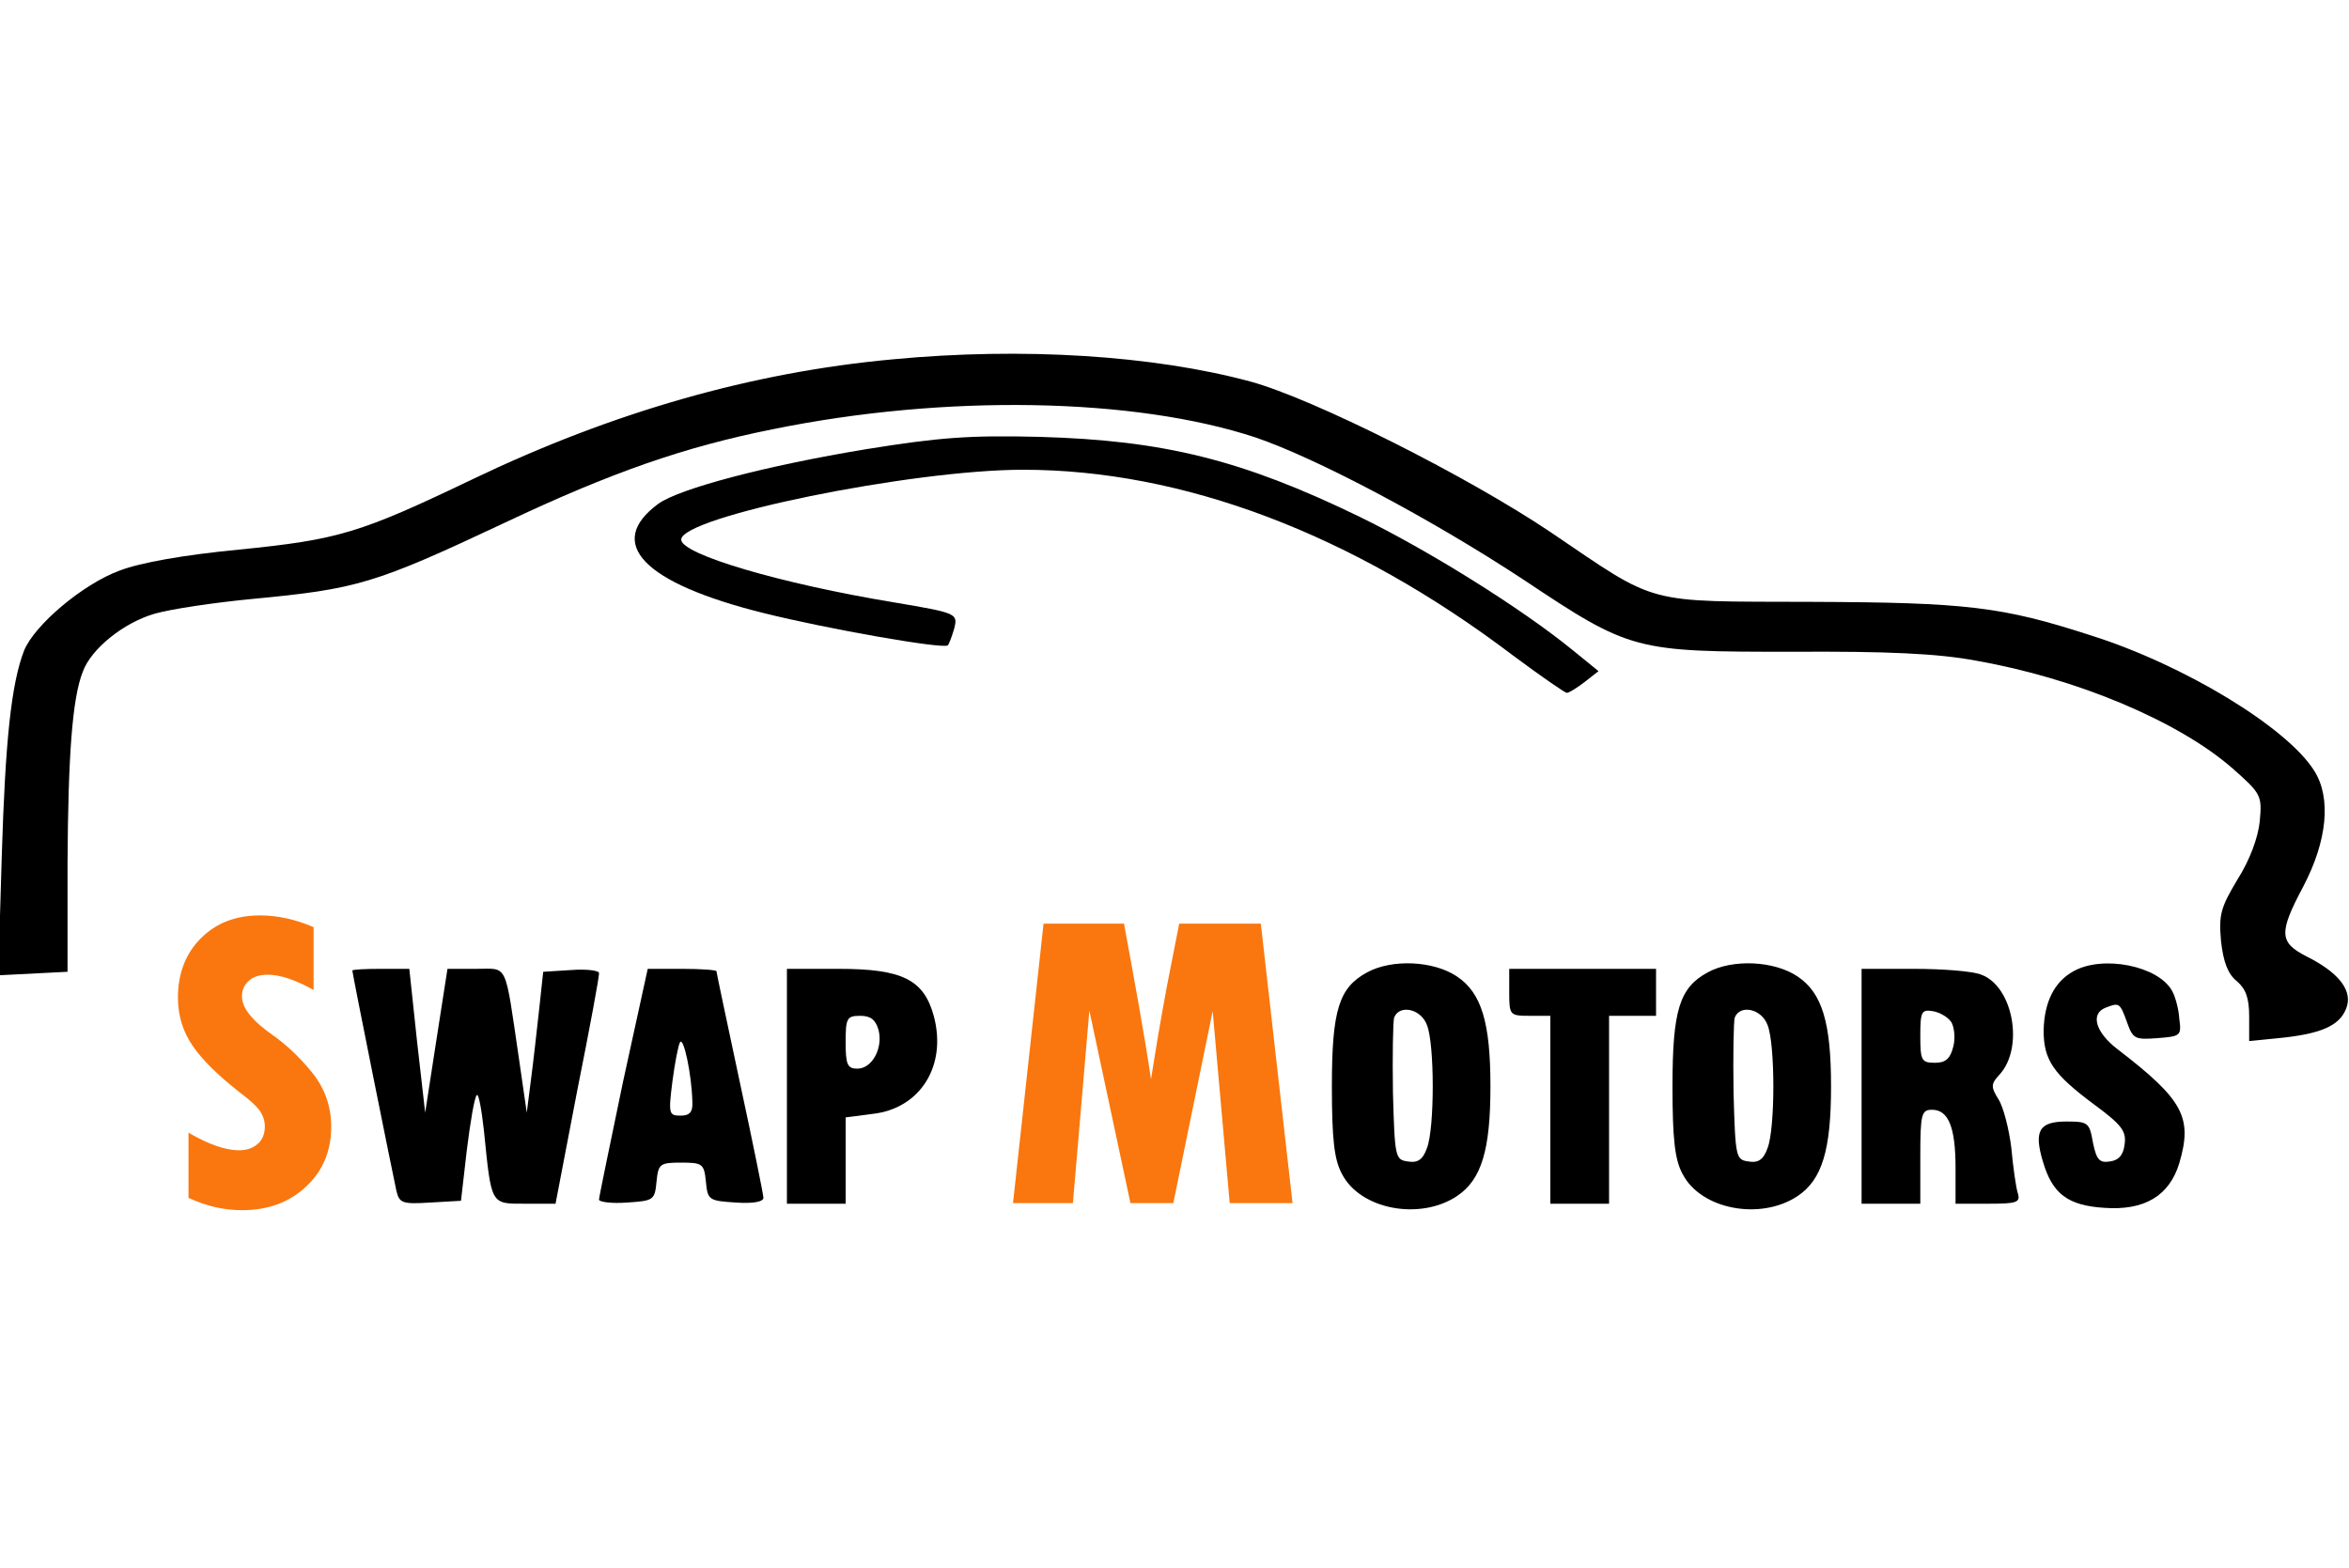
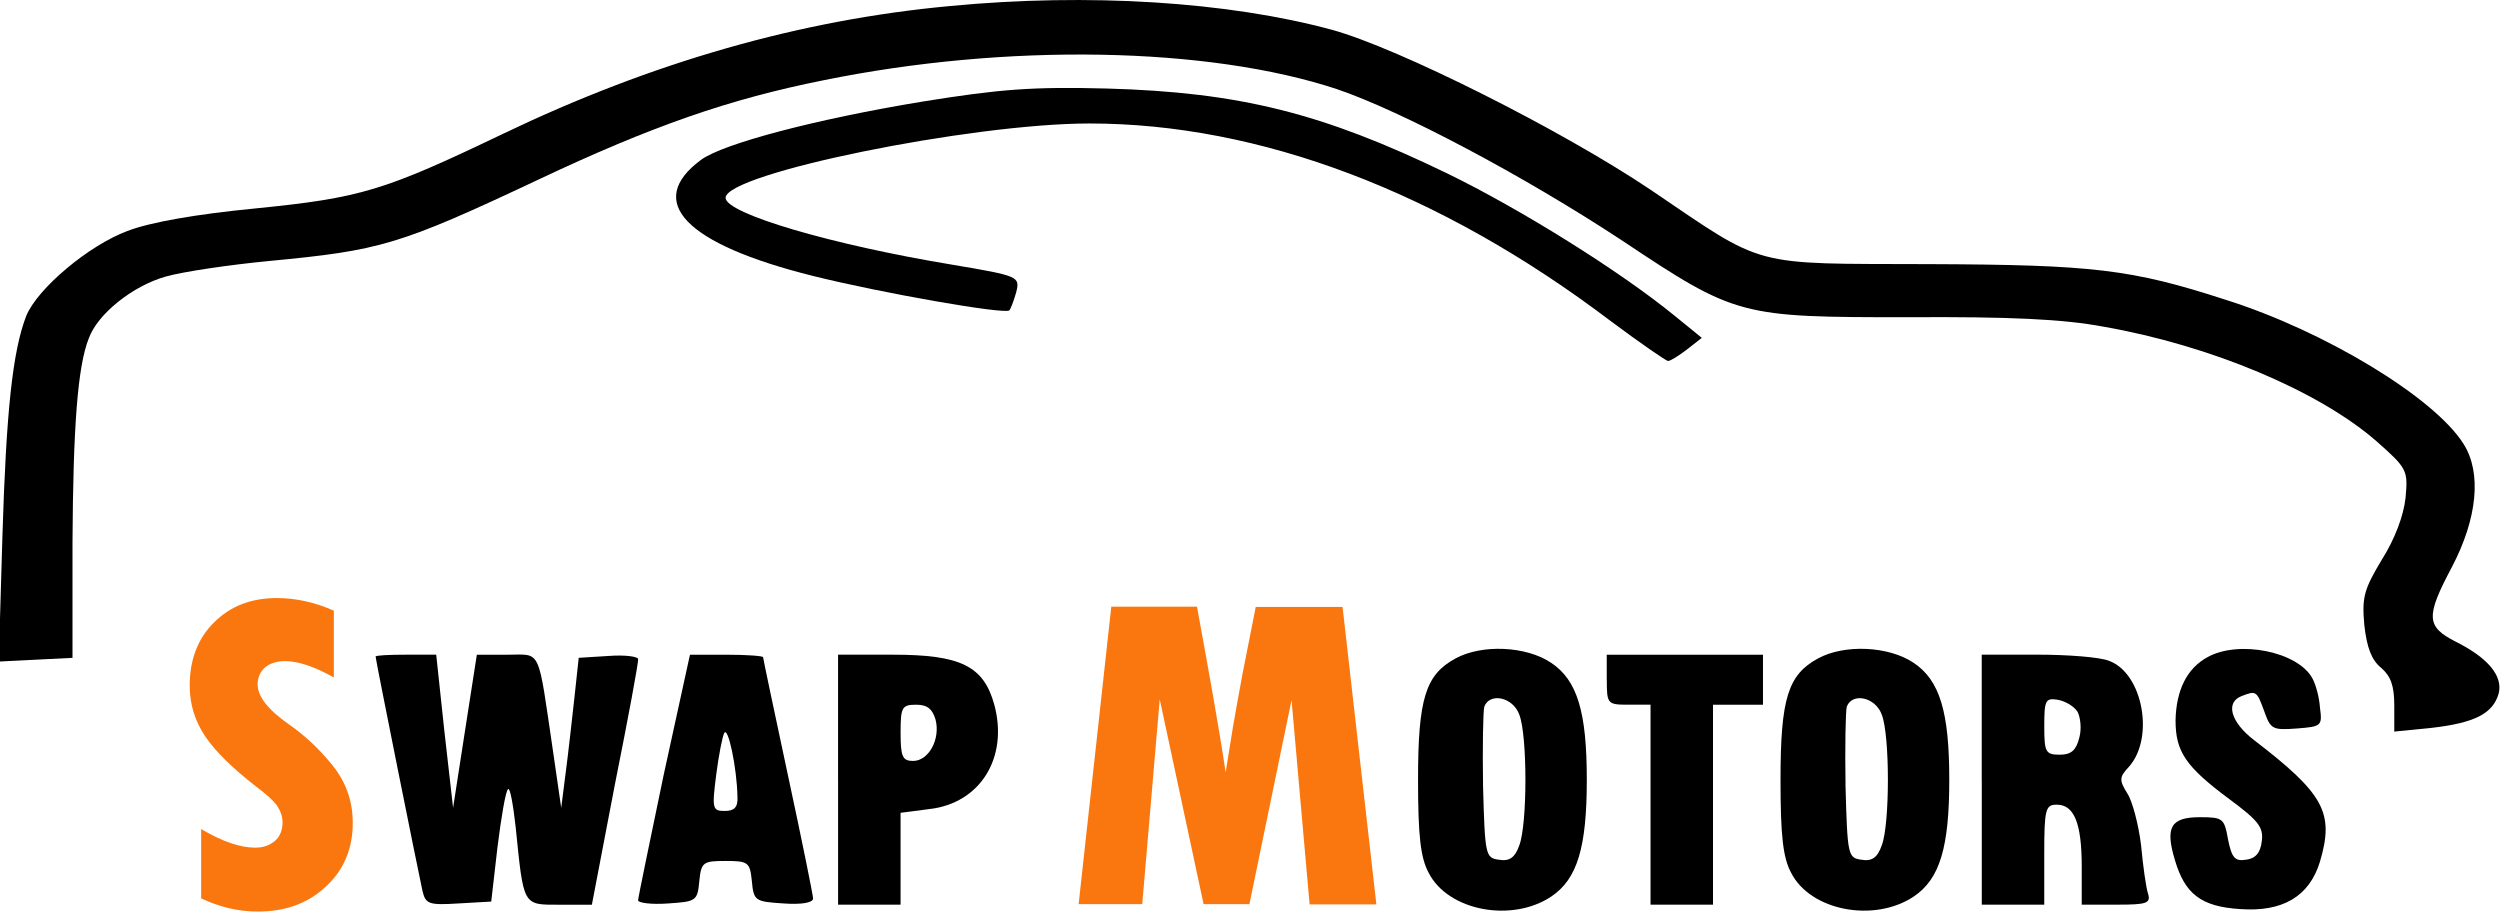
- <svg xmlns="http://www.w3.org/2000/svg" version="1.1" id="Layer_1" x="0px" y="0px" viewBox="0 0 400 267" style="enable-background:new 0 0 400 267;" xml:space="preserve">
+ <svg xmlns="http://www.w3.org/2000/svg" version="1.1" id="Layer_1" x="0px" y="0px" viewBox="0 0 872.4 318.1" style="enable-background:new 0 0 872.4 318.1;" xml:space="preserve">
  <style type="text/css">
	.st0{enable-background:new    ;}
	.st1{fill:#F9770E;}
</style>
  <g transform="translate(0,267) scale(0.1,-0.1)">
-     <path d="M1520,2058c-240-22-477-90-715-204c-192-92-228-103-398-120c-93-9-168-22-204-36c-62-23-144-92-162-136   c-22-57-32-154-38-350l-6-203l59,3l59,3v185c1,182,8,281,26,326c14,39,70,84,123,99c28,8,103,19,166,25c178,17,207,25,430,130   c182,86,306,129,456,159c294,60,616,54,822-14c103-35,298-138,456-242c183-122,189-123,458-123c162,1,248-3,312-15   c172-30,345-103,437-183c50-44,51-47,47-91c-3-28-17-66-38-99c-28-47-32-59-28-104c4-37,12-57,27-69c15-13,21-28,21-60v-42l60,6   c69,8,98,23,107,55c7,28-17,57-69,83c-47,24-48,40-6,119c41,78,48,151,19,197c-46,74-222,181-381,231c-151,49-212,56-475,57   c-288,1-259-7-445,119c-143,96-404,227-510,256C1964,2065,1740,2079,1520,2058z" />
-     <path d="M1475,1905c-170-28-318-67-354-93c-91-67-26-135,179-186c108-27,307-62,314-55c2,2,7,15,11,29c6,25,5,26-102,44   c-194,32-363,82-363,107c0,39,393,119,582,119c272,0,561-109,834-316c47-35,89-64,92-64c4,0,18,9,31,19l23,18l-43,35   c-88,72-247,171-364,228c-200,97-333,130-545,136C1651,1929,1599,1925,1475,1905z" />
-     <path d="M2328,1014c-48-26-60-64-60-194c0-90,4-125,17-149c31-61,133-80,196-38c42,28,57,79,57,187s-15,159-57,187   C2441,1034,2370,1037,2328,1014z M2430,924c13-33,13-175,0-209c-7-20-16-26-33-23c-21,3-22,7-25,117c-1,63,0,121,2,128   C2383,960,2420,952,2430,924z" />
-     <path d="M2908,1014c-48-26-60-64-60-194c0-90,4-125,17-149c31-61,133-80,196-38c42,28,57,79,57,187s-15,159-57,187   C3021,1034,2950,1037,2908,1014z M3010,924c13-33,13-175,0-209c-7-20-16-26-33-23c-21,3-22,7-25,117c-1,63,0,121,2,128   C2963,960,3000,952,3010,924z" />
-     <path d="M3531,1016c-33-18-50-53-51-101c0-50,16-74,86-126c46-34,55-45,52-67c-2-19-10-28-25-30c-18-3-23,3-29,32c-6,34-8,36-45,36   c-47,0-56-16-40-69c16-54,42-74,104-78c68-5,111,20,128,76c23,78,7,108-105,194c-38,29-47,61-20,71c23,9,24,8,36-25   c10-28,13-30,52-27s41,4,37,33c-1,17-7,38-12,47C3676,1025,3581,1044,3531,1016z" />
-     <path d="M600,1017c0-5,69-348,75-375c5-21,10-23,58-20l52,3l10,87c6,48,13,90,17,93c3,3,8-24,12-60c13-128,11-125,70-125h52l37,193   c21,105,38,196,37,200c0,4-21,7-47,5l-48-3l-7-65c-4-36-10-90-14-120l-7-55l-13,90c-25,169-18,155-73,155h-49l-19-122l-19-123   l-14,123l-13,122h-48C622,1020,600,1019,600,1017z" />
-     <path d="M1061,828c-22-106-41-197-41-201s21-7,48-5c45,3,47,4,50,36c3,30,6,32,42,32s39-2,42-32c3-32,5-33,51-36c28-2,47,1,47,8   c0,5-18,94-40,196c-22,103-40,188-40,190s-26,4-58,4h-59L1061,828z M1179,793c1-17-5-23-20-23c-20,0-21,3-14,58c4,31,10,62,13,67   C1164,905,1178,840,1179,793z" />
-     <path d="M1340,820V620h50h50v74v73l46,6c81,9,127,82,104,167c-17,62-54,80-162,80h-88V820z M1496,916c8-31-11-66-36-66   c-17,0-20,7-20,45c0,41,2,45,25,45C1483,940,1491,933,1496,916z" />
-     <path d="M2570,980c0-39,1-40,35-40h35V780V620h50h50v160v160h40h40v40v40h-125h-125V980z" />
-     <path d="M3170,820V620h50h50v80c0,73,2,80,20,80c28,0,40-30,40-99v-61h56c48,0,55,2,50,18c-3,9-8,44-11,77c-4,33-14,71-22,83   c-13,21-13,26,2,42c42,46,23,150-31,170c-14,6-66,10-115,10h-89V820z M3323,929c5-9,7-28,3-42c-5-20-13-27-31-27c-23,0-25,4-25,46   c0,41,2,45,21,42C3303,946,3317,938,3323,929z" />
+     <path d="M3317.1,2649.1c-523.4-48-1040.3-196.3-1559.4-444.9c-418.7-200.6-497.2-224.6-868-261.7c-202.8-19.6-366.4-48-444.9-78.5   c-135.2-50.2-314.1-200.6-353.3-296.6c-48-124.3-69.8-335.9-82.9-763.3L-4.4,361.4l128.7,6.5l128.7,6.5v403.5   c2.2,396.9,17.4,612.8,56.7,711c30.5,85.1,152.7,183.2,268.3,215.9c61.1,17.4,224.6,41.4,362,54.5   c388.2,37.1,451.4,54.5,937.8,283.5c396.9,187.6,667.4,281.3,994.5,346.8c641.2,130.9,1343.4,117.8,1792.7-30.5   c224.6-76.3,649.9-301,994.5-527.8c399.1-266.1,412.2-268.3,998.9-268.3c353.3,2.2,540.9-6.5,680.4-32.7   c375.1-65.4,752.4-224.6,953.1-399.1c109-96,111.2-102.5,102.5-198.5c-6.5-61.1-37.1-143.9-82.9-215.9   c-61.1-102.5-69.8-128.7-61.1-226.8c8.7-80.7,26.2-124.3,58.9-150.5c32.7-28.4,45.8-61.1,45.8-130.9v-91.6l130.9,13.1   c150.5,17.4,213.7,50.2,233.4,120c15.3,61.1-37.1,124.3-150.5,181c-102.5,52.3-104.7,87.2-13.1,259.5   c89.4,170.1,104.7,329.3,41.4,429.6c-100.3,161.4-484.2,394.7-830.9,503.8c-329.3,106.9-462.4,122.1-1035.9,124.3   c-628.1,2.2-564.9-15.3-970.5,259.5c-311.9,209.4-881.1,495.1-1112.3,558.3C4285.5,2664.4,3796.9,2694.9,3317.1,2649.1z" />
+     <path d="M3219,2315.5c-370.8-61.1-693.5-146.1-772-202.8c-198.5-146.1-56.7-294.4,390.4-405.7c235.5-58.9,669.5-135.2,684.8-120   c4.4,4.4,15.3,32.7,24,63.2c13.1,54.5,10.9,56.7-222.5,96c-423.1,69.8-791.7,178.8-791.7,233.4c0,85.1,857.1,259.5,1269.3,259.5   c593.2,0,1223.5-237.7,1818.9-689.2c102.5-76.3,194.1-139.6,200.6-139.6c8.7,0,39.3,19.6,67.6,41.4l50.2,39.3l-93.8,76.3   c-191.9,157-538.7,372.9-793.9,497.2c-436.2,211.5-726.2,283.5-1188.6,296.6C3602.8,2367.8,3489.4,2359.1,3219,2315.5z" />
+     <path d="M5079.3,372.3c-104.7-56.7-130.9-139.6-130.9-423.1c0-196.3,8.7-272.6,37.1-325c67.6-133,290.1-174.5,427.5-82.9   c91.6,61.1,124.3,172.3,124.3,407.8S5504.6,295.9,5413,357C5325.8,415.9,5170.9,422.4,5079.3,372.3z M5301.8,176   c28.4-72,28.4-381.7,0-455.8c-15.3-43.6-34.9-56.7-72-50.2c-45.8,6.5-48,15.3-54.5,255.2c-2.2,137.4,0,263.9,4.4,279.2   C5199.3,254.5,5280,237.1,5301.8,176z" />
+     <path d="M6344.2,372.3c-104.7-56.7-130.9-139.6-130.9-423.1c0-196.3,8.7-272.6,37.1-325c67.6-133,290.1-174.5,427.5-82.9   c91.6,61.1,124.3,172.3,124.3,407.8s-32.7,346.8-124.3,407.8C6590.7,415.9,6435.8,422.4,6344.2,372.3z M6566.7,176   c28.4-72,28.4-381.7,0-455.8c-15.3-43.6-34.9-56.7-72-50.2c-45.8,6.5-48,15.3-54.5,255.2c-2.2,137.4,0,263.9,4.4,279.2   C6464.2,254.5,6544.9,237.1,6566.7,176z" />
+     <path d="M7703,376.6c-72-39.3-109-115.6-111.2-220.3c0-109,34.9-161.4,187.6-274.8c100.3-74.2,120-98.1,113.4-146.1   c-4.4-41.4-21.8-61.1-54.5-65.4c-39.3-6.5-50.2,6.5-63.2,69.8c-13.1,74.2-17.4,78.5-98.1,78.5c-102.5,0-122.1-34.9-87.2-150.5   c34.9-117.8,91.6-161.4,226.8-170.1c148.3-10.9,242.1,43.6,279.2,165.7c50.2,170.1,15.3,235.5-229,423.1   c-82.9,63.2-102.5,133-43.6,154.8c50.2,19.6,52.3,17.4,78.5-54.5c21.8-61.1,28.4-65.4,113.4-58.9c85.1,6.5,89.4,8.7,80.7,72   c-2.2,37.1-15.3,82.9-26.2,102.5C8019.2,396.3,7812,437.7,7703,376.6z" />
+     <path d="M1310.7,378.8c0-10.9,150.5-759,163.6-817.8c10.9-45.8,21.8-50.2,126.5-43.6l113.4,6.5l21.8,189.7   c13.1,104.7,28.4,196.3,37.1,202.8c6.5,6.5,17.4-52.3,26.2-130.9c28.4-279.2,24-272.6,152.7-272.6h113.4L2146-66.1   c45.8,229,82.9,427.5,80.7,436.2c0,8.7-45.8,15.3-102.5,10.9l-104.7-6.5l-15.3-141.8c-8.7-78.5-21.8-196.3-30.5-261.7l-15.3-120   l-28.4,196.3c-54.5,368.6-39.3,338-159.2,338H1664l-41.4-266.1L1581.1-149l-30.5,268.3l-28.4,266.1h-104.7   C1358.7,385.4,1310.7,383.2,1310.7,378.8z" />
+     <path d="M2316.1-33.4c-48-231.2-89.4-429.6-89.4-438.4c0-8.7,45.8-15.3,104.7-10.9c98.1,6.5,102.5,8.7,109,78.5   c6.5,65.4,13.1,69.8,91.6,69.8c78.5,0,85.1-4.4,91.6-69.8c6.5-69.8,10.9-72,111.2-78.5c61.1-4.4,102.5,2.2,102.5,17.4   c0,10.9-39.3,205-87.2,427.5c-48,224.6-87.2,410-87.2,414.4s-56.7,8.7-126.5,8.7h-128.7L2316.1-33.4z M2573.4-109.7   c2.2-37.1-10.9-50.2-43.6-50.2c-43.6,0-45.8,6.5-30.5,126.5c8.7,67.6,21.8,135.2,28.4,146.1C2540.7,134.6,2571.3-7.2,2573.4-109.7z   " />
+     <path d="M2924.6-50.8V-487h109h109v161.4v159.2l100.3,13.1c176.7,19.6,277,178.8,226.8,364.2c-37.1,135.2-117.8,174.5-353.3,174.5   h-191.9V-50.8z M3264.8,158.5c17.4-67.6-24-143.9-78.5-143.9c-37.1,0-43.6,15.3-43.6,98.1c0,89.4,4.4,98.1,54.5,98.1   C3236.4,210.9,3253.9,195.6,3264.8,158.5z" />
+     <path d="M5607.1,298.1c0-85.1,2.2-87.2,76.3-87.2h76.3v-348.9V-487h109h109v348.9v348.9h87.2h87.2v87.2v87.2h-272.6h-272.6V298.1z" />
+     <path d="M6915.6-50.8V-487h109h109v174.5c0,159.2,4.4,174.5,43.6,174.5c61.1,0,87.2-65.4,87.2-215.9v-133h122.1   c104.7,0,120,4.4,109,39.3c-6.5,19.6-17.4,96-24,167.9c-8.7,72-30.5,154.8-48,181c-28.4,45.8-28.4,56.7,4.4,91.6   c91.6,100.3,50.2,327.1-67.6,370.8c-30.5,13.1-143.9,21.8-250.8,21.8h-194.1V-50.8z M7249.3,186.9c10.9-19.6,15.3-61.1,6.5-91.6   c-10.9-43.6-28.4-58.9-67.6-58.9c-50.2,0-54.5,8.7-54.5,100.3c0,89.4,4.4,98.1,45.8,91.6C7205.7,224,7236.2,206.5,7249.3,186.9z" />
  </g>
  <g class="st0">
-     <path class="st1" d="M32.1,204v-11.1c3.4,2,6.3,3,8.6,3c1.4,0,2.4-0.4,3.2-1.1c0.8-0.7,1.2-1.7,1.2-3c0-0.9-0.3-1.8-0.9-2.7   c-0.6-0.8-1.7-1.8-3.3-3c-3.7-2.9-6.4-5.5-8.1-8c-1.7-2.5-2.5-5.2-2.5-8.2c0-4.1,1.3-7.5,3.9-10.1c2.6-2.6,5.9-3.9,10.1-3.9   c3,0,6.1,0.7,9.1,2v10.7c-3.2-1.8-5.8-2.6-7.8-2.6c-1.3,0-2.4,0.3-3.2,1c-0.8,0.7-1.2,1.6-1.2,2.7c0,2,1.8,4.2,5.4,6.7   c2.1,1.5,4.3,3.5,6.5,6.2c2.2,2.7,3.3,5.8,3.3,9.3c0,4.1-1.4,7.5-4.3,10.2c-2.9,2.7-6.5,4-10.9,4C38.1,206.1,35.1,205.4,32.1,204z" />
+     <path class="st1" d="M70.2,313.5v-24.2c7.4,4.4,13.7,6.5,18.8,6.5c3.1,0,5.2-0.9,7-2.4c1.7-1.5,2.6-3.7,2.6-6.5c0-2-0.7-3.9-2-5.9   c-1.3-1.7-3.7-3.9-7.2-6.5c-8.1-6.3-14-12-17.7-17.4c-3.7-5.5-5.5-11.3-5.5-17.9c0-8.9,2.8-16.4,8.5-22c5.7-5.7,12.9-8.5,22-8.5   c6.5,0,13.3,1.5,19.8,4.4v23.3c-7-3.9-12.6-5.7-17-5.7c-2.8,0-5.2,0.7-7,2.2c-1.7,1.5-2.6,3.5-2.6,5.9c0,4.4,3.9,9.2,11.8,14.6   c4.6,3.3,9.4,7.6,14.2,13.5c4.8,5.9,7.2,12.6,7.2,20.3c0,8.9-3.1,16.4-9.4,22.2c-6.3,5.9-14.2,8.7-23.8,8.7   C83.3,318.1,76.8,316.6,70.2,313.5z" />
  </g>
  <g>
    <g class="st0">
-       <path class="st1" d="M177.7,157.3h13.7c1.9,10.3,3.5,19.1,4.6,26.5l1.2-7.4c0.5-2.9,1-5.7,1.5-8.4l2.1-10.7h13.9l5.4,47.6h-10.7    l-2.9-32.7l-6.7,32.7h-7.3l-7-32.8l-2.8,32.8h-10.2L177.7,157.3z" />
+       <path class="st1" d="M387.8,211.7h29.9c4.1,22.5,7.6,41.7,10,57.8l2.6-16.1c1.1-6.3,2.2-12.4,3.3-18.3l4.6-23.3h30.3l11.8,103.8    h-23.3l-6.3-71.3L436,315.5H420l-15.3-71.5l-6.1,71.5h-22.2L387.8,211.7z" />
    </g>
  </g>
</svg>
